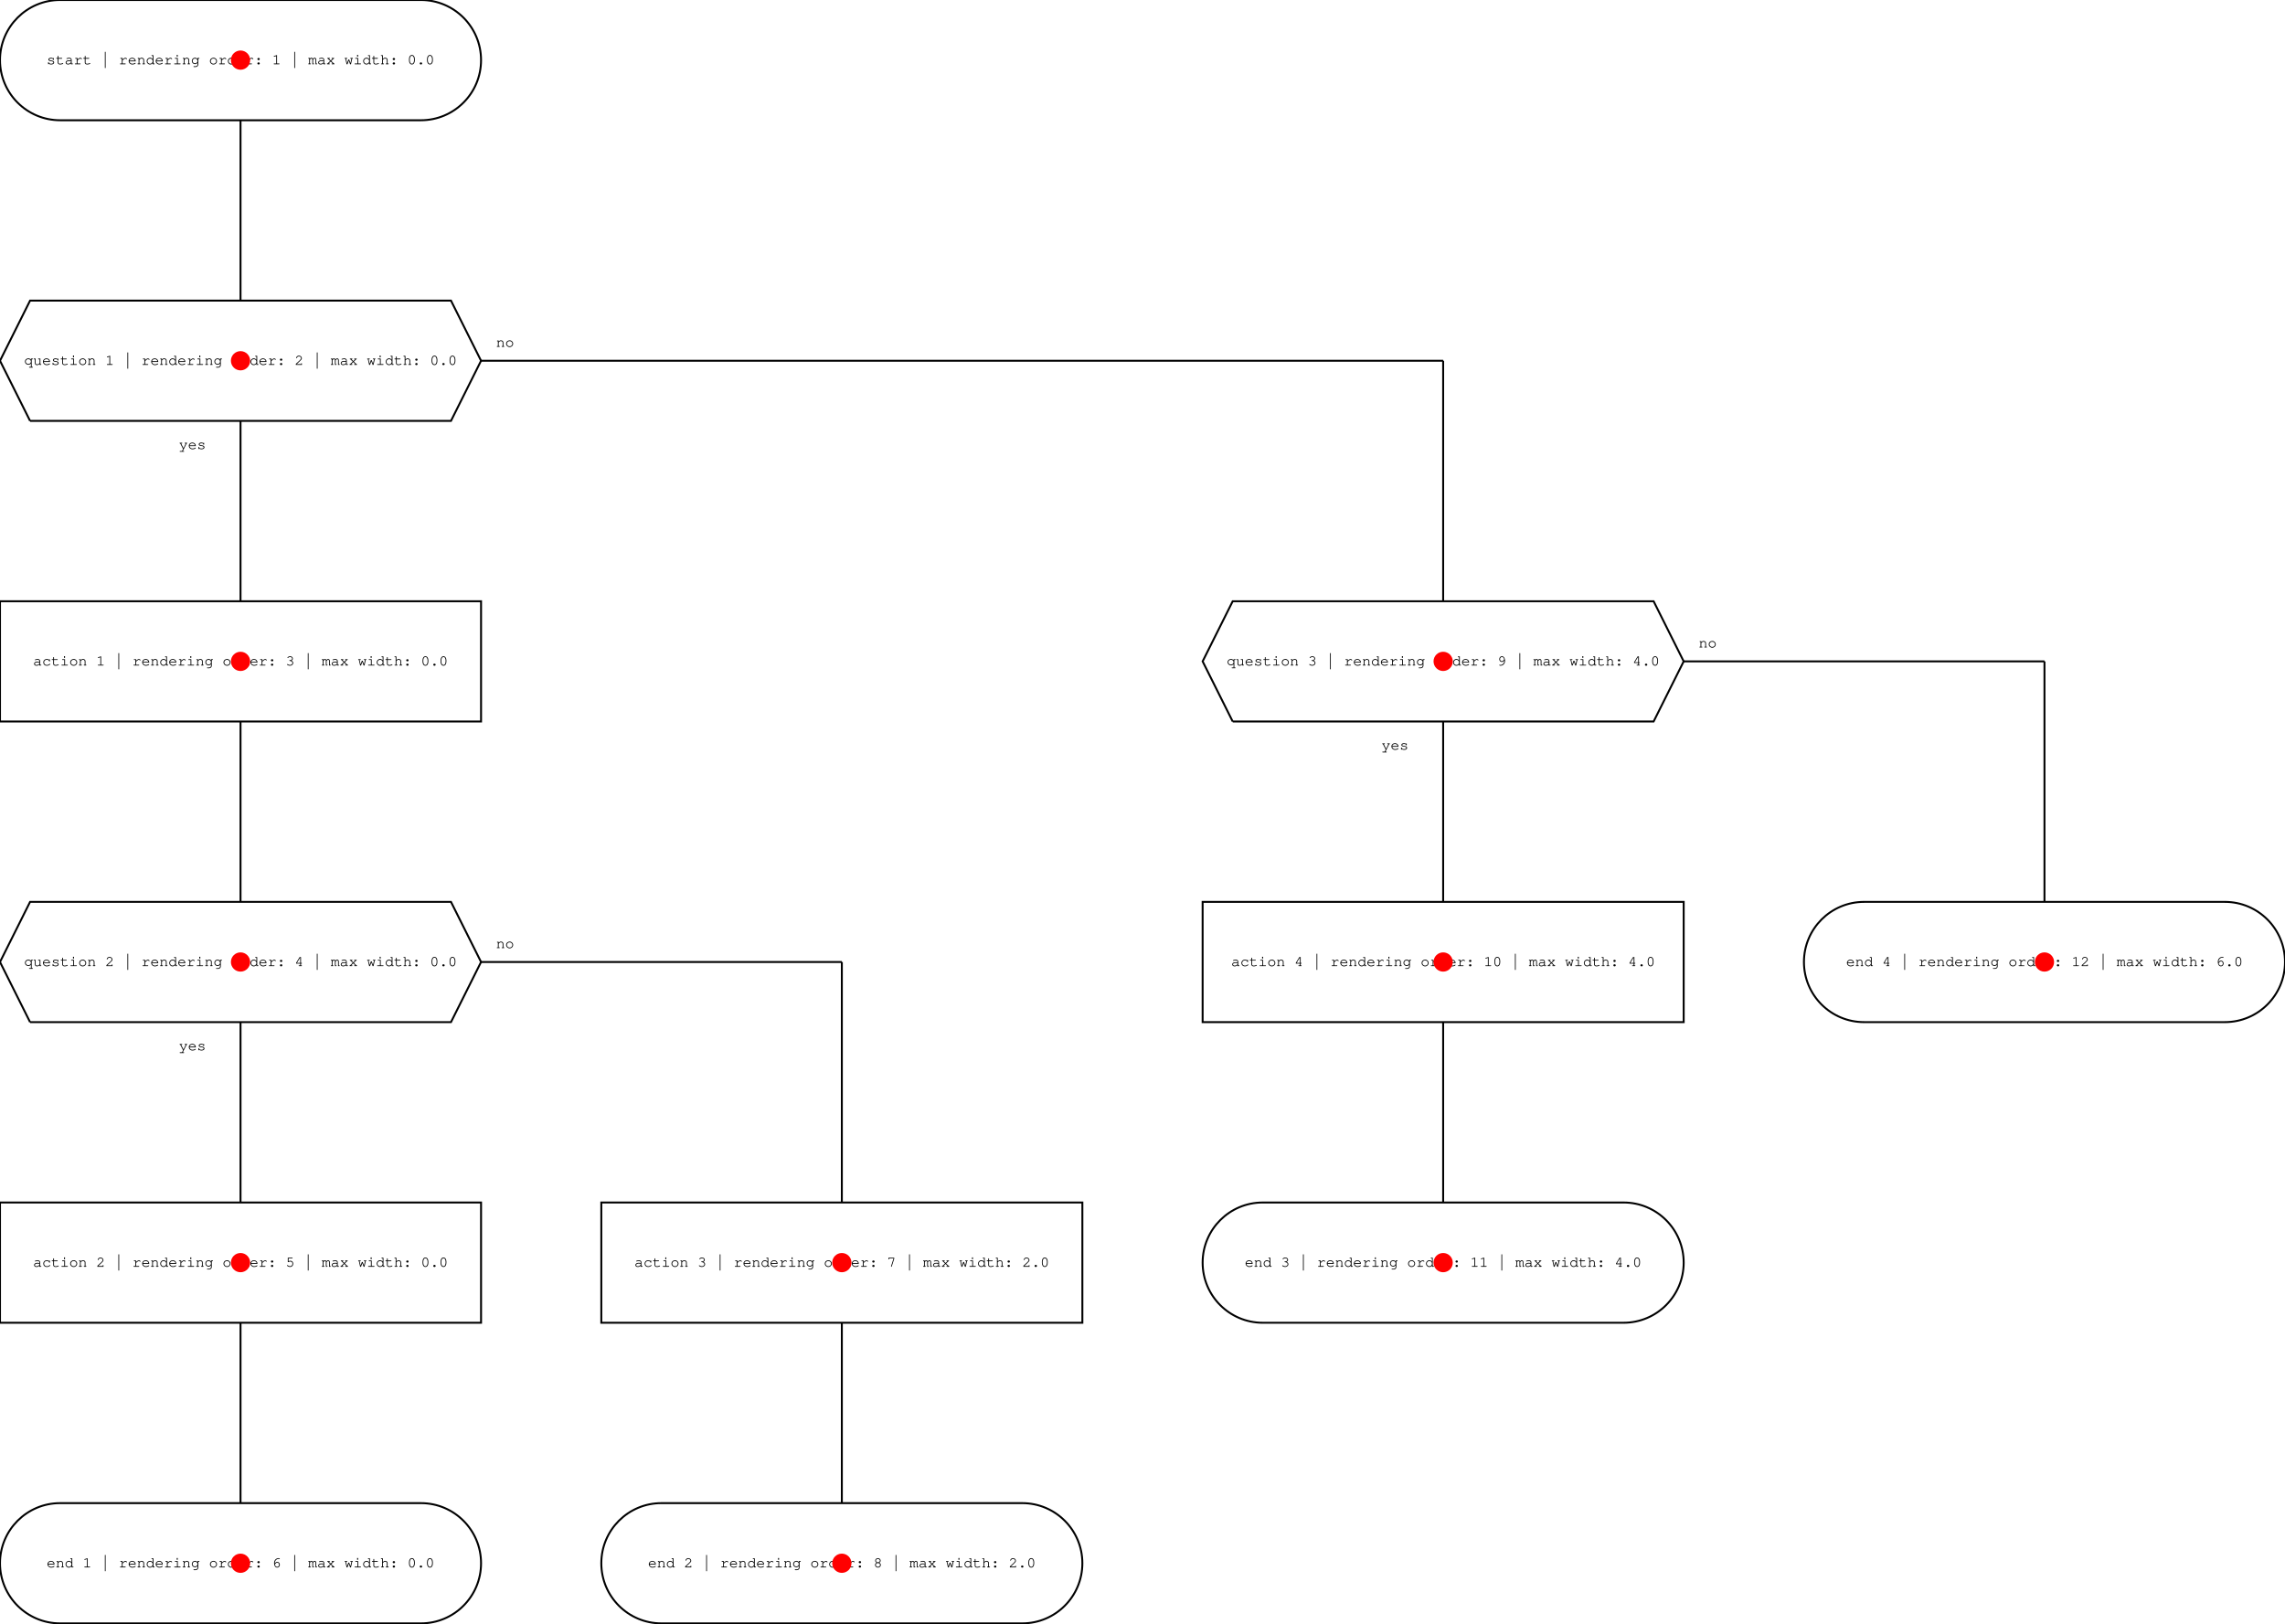
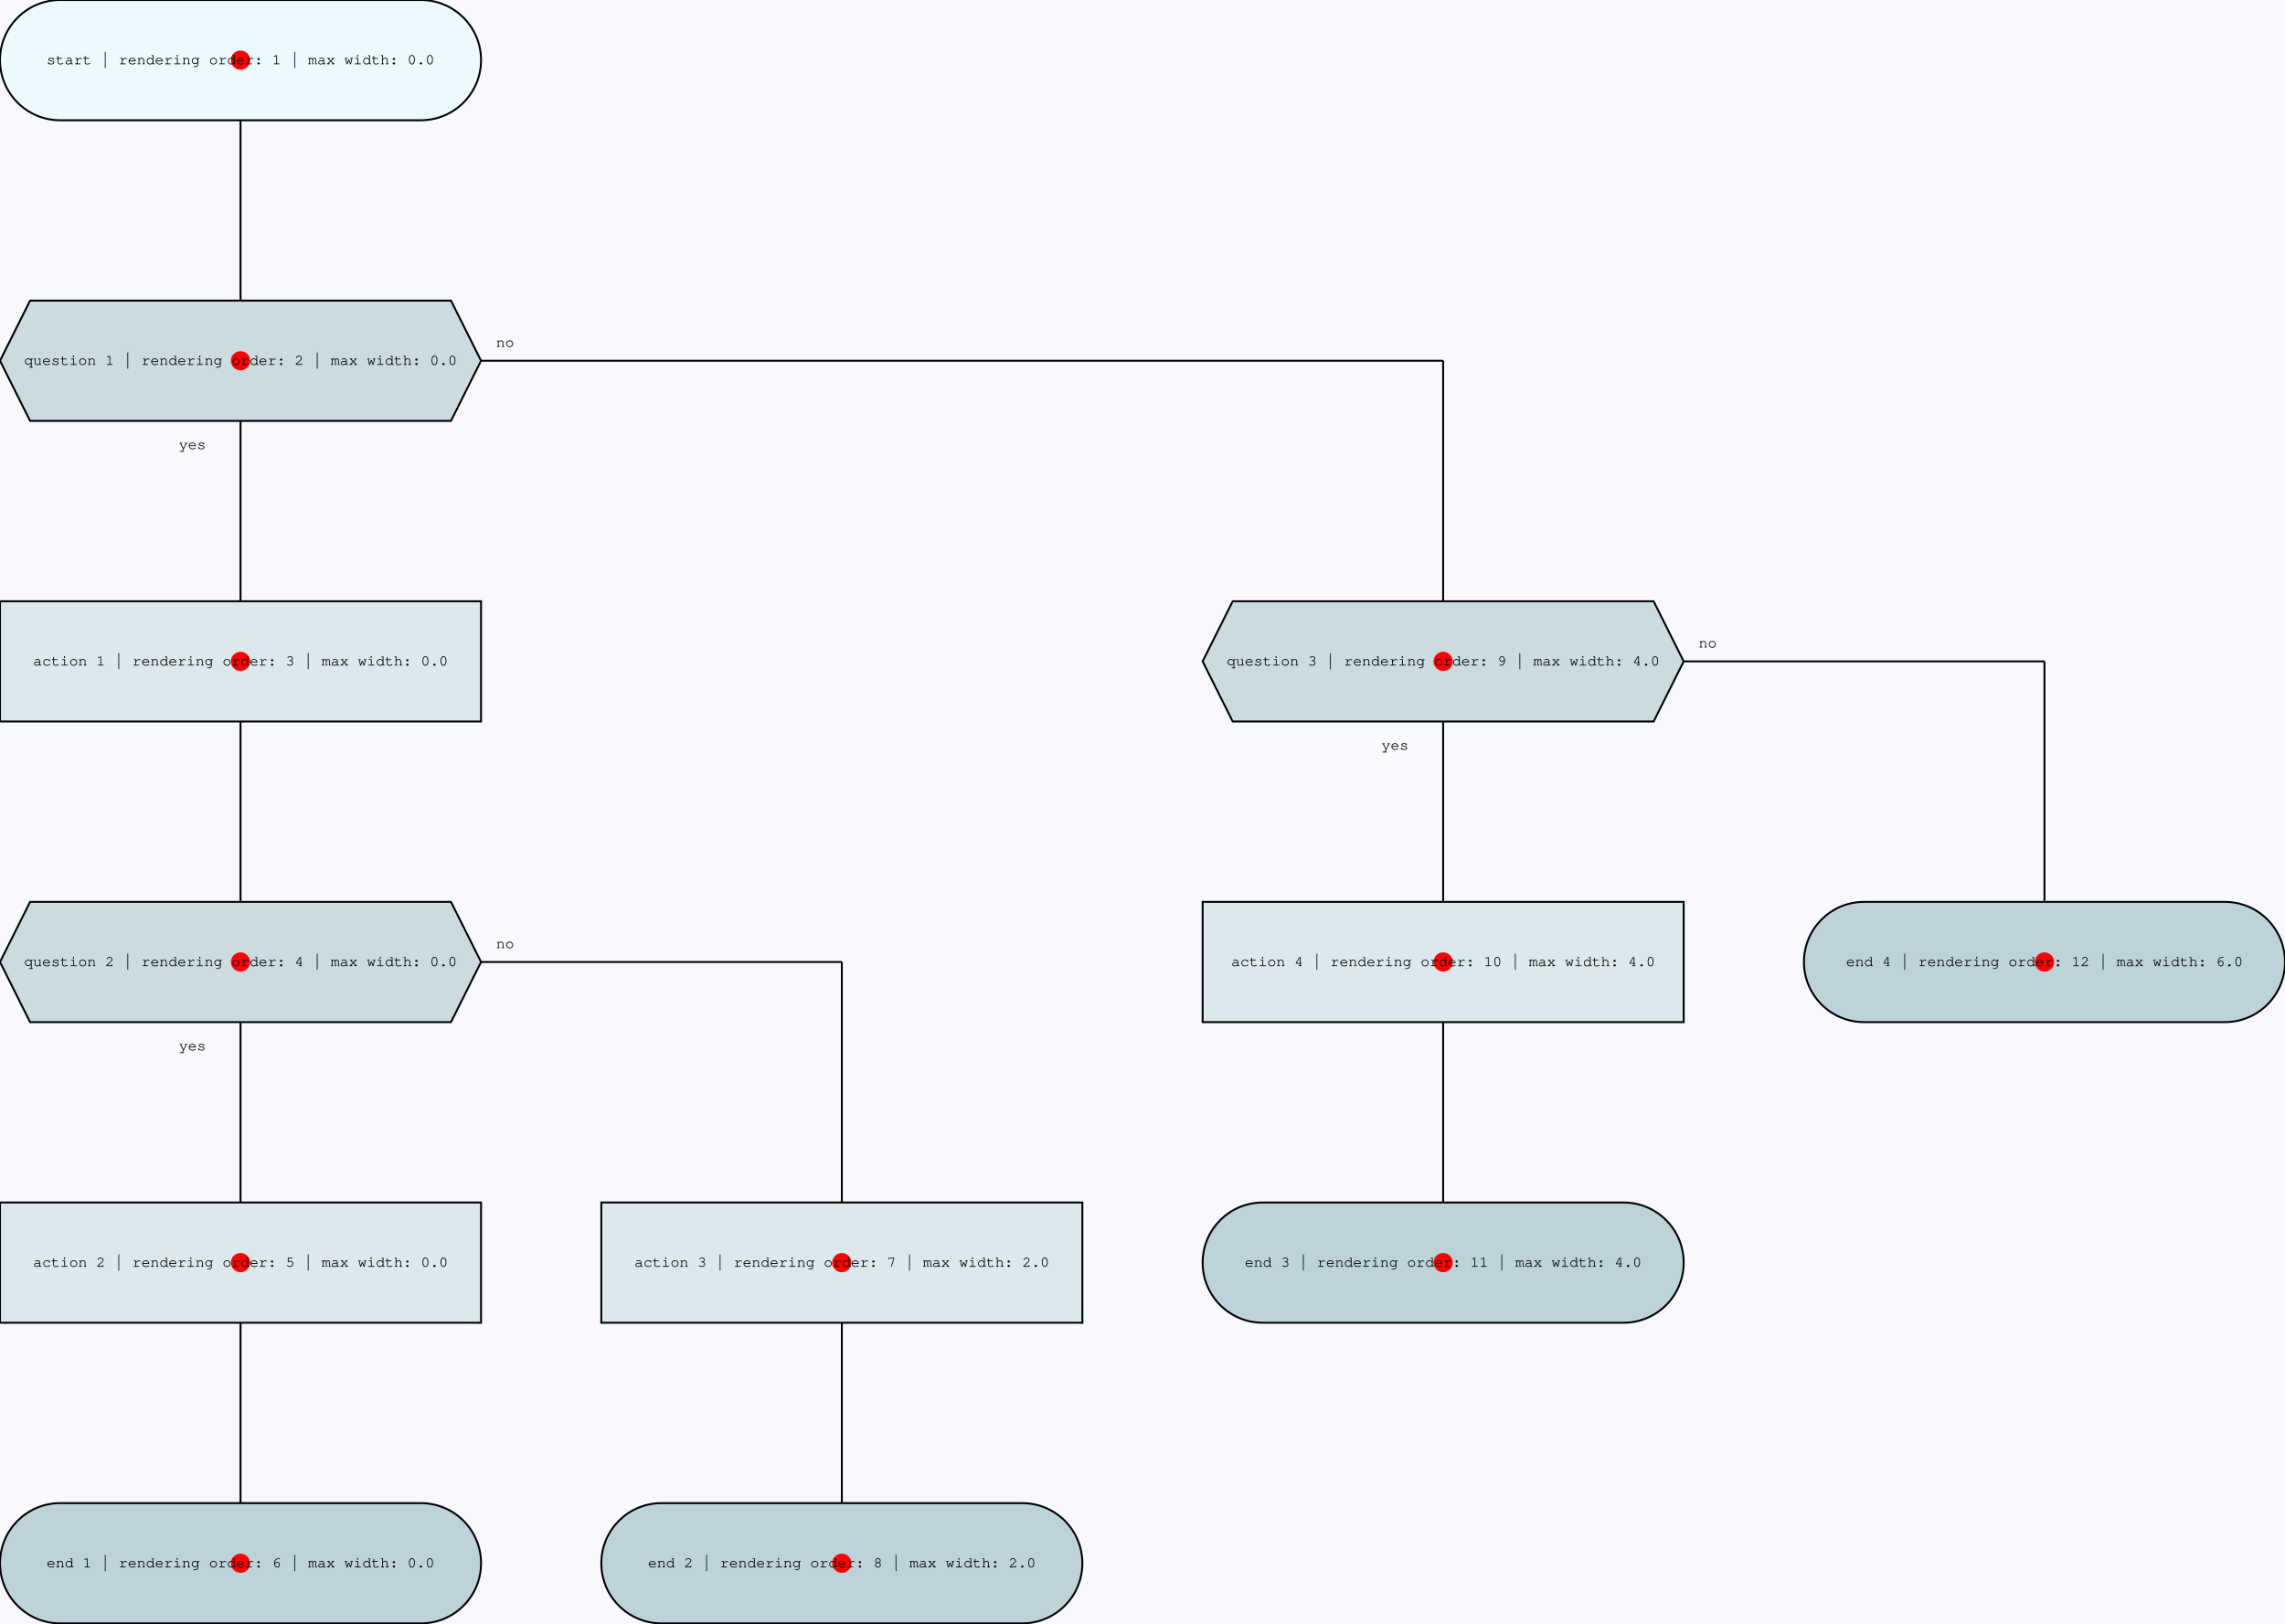
<svg xmlns="http://www.w3.org/2000/svg" viewBox="0.0 0.0 1500.0 1065.789" height="1065.79" font-size="1" stroke-opacity="1" width="1500" stroke="rgb(0,0,0)" version="1.1">
  <defs />
-   <g stroke-linecap="butt" font-family="courier" fill="rgb(0,0,0)" font-size="9.868px" stroke-miterlimit="10.0" stroke-width="1.264" fill-opacity="1.0" stroke-opacity="1.0" stroke-linejoin="miter" stroke="rgb(0,0,0)" font-weight="300">
-     <text transform="matrix(1,0,0,1,1342.105,631.5789)" dominant-baseline="middle" text-anchor="middle" stroke="none">end 4 | rendering order: 12 | max width: 6.0</text>
+   <g stroke-linecap="butt" fill="rgb(247,249,254)" stroke-miterlimit="10.0" stroke-width="0.0" fill-opacity="1.0" stroke-opacity="1.0" stroke-linejoin="miter" stroke="rgb(0,0,0)">
+     <path d="M 1500,1065.79 l -0,-1065.79 h -1500 l -0,1065.79 Z" />
  </g>
  <g stroke-linecap="butt" fill="rgb(0,0,0)" stroke-miterlimit="10.0" stroke-width="1.264" fill-opacity="0.0" stroke-opacity="1.0" stroke-linejoin="miter" stroke="rgb(0,0,0)">
    <path d="M 1342.105,434.211 h -236.842 " />
  </g>
  <g stroke-linecap="butt" fill="rgb(0,0,0)" stroke-miterlimit="10.0" stroke-width="1.264" fill-opacity="0.0" stroke-opacity="1.0" stroke-linejoin="miter" stroke="rgb(0,0,0)">
    <path d="M 1342.105,592.105 v -157.895 " />
  </g>
-   <g stroke-linecap="butt" fill="rgb(0,0,0)" stroke-miterlimit="10.0" stroke-width="1.264" fill-opacity="0.0" stroke-opacity="1.0" stroke-linejoin="miter" stroke="rgb(0,0,0)">
+   <g stroke-linecap="butt" fill="rgb(190,210,217)" stroke-miterlimit="10.0" stroke-width="1.264" fill-opacity="1.0" stroke-opacity="1.0" stroke-linejoin="miter" stroke="rgb(0,0,0)">
    <path d="M 1500,631.579 h 0 c 0,-21.801 -17.673,-39.474 -39.474 -39.474h -236.842 c -21.801,-0 -39.474,17.673 -39.474 39.474h 0 c -0,21.801 17.673,39.474 39.474 39.474h 236.842 c 21.801,0 39.474,-17.673 39.474 -39.474Z" />
  </g>
  <g stroke-linecap="butt" fill="rgb(255,0,0)" stroke-miterlimit="10.0" stroke-width="0.0" fill-opacity="1.0" stroke-opacity="1.0" stroke-linejoin="miter" stroke="rgb(0,0,0)">
    <path d="M 1348.421,631.579 c 0,-3.488 -2.828,-6.316 -6.316 -6.316c -3.488,-0 -6.316,2.828 -6.316 6.316c -0,3.488 2.828,6.316 6.316 6.316c 3.488,0 6.316,-2.828 6.316 -6.316Z" />
  </g>
  <g stroke-linecap="butt" font-family="courier" fill="rgb(0,0,0)" font-size="9.868px" stroke-miterlimit="10.0" stroke-width="1.264" fill-opacity="1.0" stroke-opacity="1.0" stroke-linejoin="miter" stroke="rgb(0,0,0)" font-weight="300">
-     <text transform="matrix(1,0,0,1,947.3684,828.9474)" dominant-baseline="middle" text-anchor="middle" stroke="none">end 3 | rendering order: 11 | max width: 4.0</text>
+     <text transform="matrix(1,0,0,1,1342.105,631.5789)" dominant-baseline="middle" text-anchor="middle" stroke="none">end 4 | rendering order: 12 | max width: 6.0</text>
  </g>
  <g stroke-linecap="butt" fill="rgb(0,0,0)" stroke-miterlimit="10.0" stroke-width="1.264" fill-opacity="0.0" stroke-opacity="1.0" stroke-linejoin="miter" stroke="rgb(0,0,0)">
    <path d="M 947.368,631.579 h 0 " />
  </g>
  <g stroke-linecap="butt" fill="rgb(0,0,0)" stroke-miterlimit="10.0" stroke-width="1.264" fill-opacity="0.0" stroke-opacity="1.0" stroke-linejoin="miter" stroke="rgb(0,0,0)">
    <path d="M 947.368,789.474 v -118.421 " />
  </g>
-   <g stroke-linecap="butt" fill="rgb(0,0,0)" stroke-miterlimit="10.0" stroke-width="1.264" fill-opacity="0.0" stroke-opacity="1.0" stroke-linejoin="miter" stroke="rgb(0,0,0)">
+   <g stroke-linecap="butt" fill="rgb(190,210,217)" stroke-miterlimit="10.0" stroke-width="1.264" fill-opacity="1.0" stroke-opacity="1.0" stroke-linejoin="miter" stroke="rgb(0,0,0)">
    <path d="M 1105.263,828.947 h 0 c 0,-21.801 -17.673,-39.474 -39.474 -39.474h -236.842 c -21.801,-0 -39.474,17.673 -39.474 39.474h 0 c -0,21.801 17.673,39.474 39.474 39.474h 236.842 c 21.801,0 39.474,-17.673 39.474 -39.474Z" />
  </g>
  <g stroke-linecap="butt" fill="rgb(255,0,0)" stroke-miterlimit="10.0" stroke-width="0.0" fill-opacity="1.0" stroke-opacity="1.0" stroke-linejoin="miter" stroke="rgb(0,0,0)">
    <path d="M 953.684,828.947 c 0,-3.488 -2.828,-6.316 -6.316 -6.316c -3.488,-0 -6.316,2.828 -6.316 6.316c -0,3.488 2.828,6.316 6.316 6.316c 3.488,0 6.316,-2.828 6.316 -6.316Z" />
  </g>
  <g stroke-linecap="butt" font-family="courier" fill="rgb(0,0,0)" font-size="9.868px" stroke-miterlimit="10.0" stroke-width="1.264" fill-opacity="1.0" stroke-opacity="1.0" stroke-linejoin="miter" stroke="rgb(0,0,0)" font-weight="300">
-     <text transform="matrix(1,0,0,1,947.3684,631.5789)" dominant-baseline="middle" text-anchor="middle" stroke="none">action 4 | rendering order: 10 | max width: 4.0</text>
+     <text transform="matrix(1,0,0,1,947.3684,828.9474)" dominant-baseline="middle" text-anchor="middle" stroke="none">end 3 | rendering order: 11 | max width: 4.0</text>
  </g>
  <g stroke-linecap="butt" fill="rgb(0,0,0)" stroke-miterlimit="10.0" stroke-width="1.264" fill-opacity="0.0" stroke-opacity="1.0" stroke-linejoin="miter" stroke="rgb(0,0,0)">
    <path d="M 947.368,434.211 h 0 " />
  </g>
  <g stroke-linecap="butt" fill="rgb(0,0,0)" stroke-miterlimit="10.0" stroke-width="1.264" fill-opacity="0.0" stroke-opacity="1.0" stroke-linejoin="miter" stroke="rgb(0,0,0)">
    <path d="M 947.368,592.105 v -118.421 " />
  </g>
-   <g stroke-linecap="butt" fill="rgb(0,0,0)" stroke-miterlimit="10.0" stroke-width="1.264" fill-opacity="0.0" stroke-opacity="1.0" stroke-linejoin="miter" stroke="rgb(0,0,0)">
+   <g stroke-linecap="butt" fill="rgb(220,232,235)" stroke-miterlimit="10.0" stroke-width="1.264" fill-opacity="1.0" stroke-opacity="1.0" stroke-linejoin="miter" stroke="rgb(0,0,0)">
    <path d="M 1105.263,671.053 l -0,-78.947 h -315.789 l -0,78.947 Z" />
  </g>
  <g stroke-linecap="butt" fill="rgb(255,0,0)" stroke-miterlimit="10.0" stroke-width="0.0" fill-opacity="1.0" stroke-opacity="1.0" stroke-linejoin="miter" stroke="rgb(0,0,0)">
    <path d="M 953.684,631.579 c 0,-3.488 -2.828,-6.316 -6.316 -6.316c -3.488,-0 -6.316,2.828 -6.316 6.316c -0,3.488 2.828,6.316 6.316 6.316c 3.488,0 6.316,-2.828 6.316 -6.316Z" />
+   </g>
+   <g stroke-linecap="butt" font-family="courier" fill="rgb(0,0,0)" font-size="9.868px" stroke-miterlimit="10.0" stroke-width="1.264" fill-opacity="1.0" stroke-opacity="1.0" stroke-linejoin="miter" stroke="rgb(0,0,0)" font-weight="300">
+     <text transform="matrix(1,0,0,1,947.3684,631.5789)" dominant-baseline="middle" text-anchor="middle" stroke="none">action 4 | rendering order: 10 | max width: 4.0</text>
+   </g>
+   <g stroke-linecap="butt" fill="rgb(0,0,0)" stroke-miterlimit="10.0" stroke-width="1.264" fill-opacity="0.0" stroke-opacity="1.0" stroke-linejoin="miter" stroke="rgb(0,0,0)">
+     <path d="M 947.368,236.842 h -631.579 " />
+   </g>
+   <g stroke-linecap="butt" fill="rgb(0,0,0)" stroke-miterlimit="10.0" stroke-width="1.264" fill-opacity="0.0" stroke-opacity="1.0" stroke-linejoin="miter" stroke="rgb(0,0,0)">
+     <path d="M 947.368,394.737 v -157.895 " />
+   </g>
+   <g stroke-linecap="butt" fill="rgb(203,219,224)" stroke-miterlimit="10.0" stroke-width="1.264" fill-opacity="1.0" stroke-opacity="1.0" stroke-linejoin="miter" stroke="rgb(0,0,0)">
+     <path d="M 809.211,473.684 l -19.737,-39.474 l 19.737,-39.474 h 276.316 l 19.737,39.474 l -19.737,39.474 h -276.316 Z" />
+   </g>
+   <g stroke-linecap="butt" fill="rgb(255,0,0)" stroke-miterlimit="10.0" stroke-width="0.0" fill-opacity="1.0" stroke-opacity="1.0" stroke-linejoin="miter" stroke="rgb(0,0,0)">
+     <path d="M 953.684,434.211 c 0,-3.488 -2.828,-6.316 -6.316 -6.316c -3.488,-0 -6.316,2.828 -6.316 6.316c -0,3.488 2.828,6.316 6.316 6.316c 3.488,0 6.316,-2.828 6.316 -6.316Z" />
  </g>
  <g stroke-linecap="butt" font-family="courier" fill="rgb(0,0,0)" font-size="9.868px" stroke-miterlimit="10.0" stroke-width="1.264" fill-opacity="1.0" stroke-opacity="1.0" stroke-linejoin="miter" stroke="rgb(0,0,0)" font-weight="300">
    <text transform="matrix(1,0,0,1,1121.053,422.3684)" dominant-baseline="middle" text-anchor="middle" stroke="none">no</text>
  </g>
  <g stroke-linecap="butt" font-family="courier" fill="rgb(0,0,0)" font-size="9.868px" stroke-miterlimit="10.0" stroke-width="1.264" fill-opacity="1.0" stroke-opacity="1.0" stroke-linejoin="miter" stroke="rgb(0,0,0)" font-weight="300">
    <text transform="matrix(1,0,0,1,915.7895,489.4737)" dominant-baseline="middle" text-anchor="middle" stroke="none">yes</text>
  </g>
  <g stroke-linecap="butt" font-family="courier" fill="rgb(0,0,0)" font-size="9.868px" stroke-miterlimit="10.0" stroke-width="1.264" fill-opacity="1.0" stroke-opacity="1.0" stroke-linejoin="miter" stroke="rgb(0,0,0)" font-weight="300">
    <text transform="matrix(1,0,0,1,947.3684,434.2105)" dominant-baseline="middle" text-anchor="middle" stroke="none">question 3 | rendering order: 9 | max width: 4.0</text>
  </g>
  <g stroke-linecap="butt" fill="rgb(0,0,0)" stroke-miterlimit="10.0" stroke-width="1.264" fill-opacity="0.0" stroke-opacity="1.0" stroke-linejoin="miter" stroke="rgb(0,0,0)">
-     <path d="M 947.368,236.842 h -631.579 " />
-   </g>
-   <g stroke-linecap="butt" fill="rgb(0,0,0)" stroke-miterlimit="10.0" stroke-width="1.264" fill-opacity="0.0" stroke-opacity="1.0" stroke-linejoin="miter" stroke="rgb(0,0,0)">
-     <path d="M 947.368,394.737 v -157.895 " />
-   </g>
-   <g stroke-linecap="butt" fill="rgb(0,0,0)" stroke-miterlimit="10.0" stroke-width="1.264" fill-opacity="0.0" stroke-opacity="1.0" stroke-linejoin="miter" stroke="rgb(0,0,0)">
-     <path d="M 809.211,473.684 l -19.737,-39.474 l 19.737,-39.474 h 276.316 l 19.737,39.474 l -19.737,39.474 h -276.316 " />
-   </g>
-   <g stroke-linecap="butt" fill="rgb(255,0,0)" stroke-miterlimit="10.0" stroke-width="0.0" fill-opacity="1.0" stroke-opacity="1.0" stroke-linejoin="miter" stroke="rgb(0,0,0)">
-     <path d="M 953.684,434.211 c 0,-3.488 -2.828,-6.316 -6.316 -6.316c -3.488,-0 -6.316,2.828 -6.316 6.316c -0,3.488 2.828,6.316 6.316 6.316c 3.488,0 6.316,-2.828 6.316 -6.316Z" />
-   </g>
-   <g stroke-linecap="butt" font-family="courier" fill="rgb(0,0,0)" font-size="9.868px" stroke-miterlimit="10.0" stroke-width="1.264" fill-opacity="1.0" stroke-opacity="1.0" stroke-linejoin="miter" stroke="rgb(0,0,0)" font-weight="300">
-     <text transform="matrix(1,0,0,1,552.6316,1026.316)" dominant-baseline="middle" text-anchor="middle" stroke="none">end 2 | rendering order: 8 | max width: 2.0</text>
-   </g>
-   <g stroke-linecap="butt" fill="rgb(0,0,0)" stroke-miterlimit="10.0" stroke-width="1.264" fill-opacity="0.0" stroke-opacity="1.0" stroke-linejoin="miter" stroke="rgb(0,0,0)">
    <path d="M 552.632,828.947 h 0 " />
  </g>
  <g stroke-linecap="butt" fill="rgb(0,0,0)" stroke-miterlimit="10.0" stroke-width="1.264" fill-opacity="0.0" stroke-opacity="1.0" stroke-linejoin="miter" stroke="rgb(0,0,0)">
    <path d="M 552.632,986.842 v -118.421 " />
  </g>
-   <g stroke-linecap="butt" fill="rgb(0,0,0)" stroke-miterlimit="10.0" stroke-width="1.264" fill-opacity="0.0" stroke-opacity="1.0" stroke-linejoin="miter" stroke="rgb(0,0,0)">
+   <g stroke-linecap="butt" fill="rgb(190,210,217)" stroke-miterlimit="10.0" stroke-width="1.264" fill-opacity="1.0" stroke-opacity="1.0" stroke-linejoin="miter" stroke="rgb(0,0,0)">
    <path d="M 710.526,1026.316 h 0 c 0,-21.801 -17.673,-39.474 -39.474 -39.474h -236.842 c -21.801,-0 -39.474,17.673 -39.474 39.474h 0 c -0,21.801 17.673,39.474 39.474 39.474h 236.842 c 21.801,0 39.474,-17.673 39.474 -39.474Z" />
  </g>
  <g stroke-linecap="butt" fill="rgb(255,0,0)" stroke-miterlimit="10.0" stroke-width="0.0" fill-opacity="1.0" stroke-opacity="1.0" stroke-linejoin="miter" stroke="rgb(0,0,0)">
    <path d="M 558.947,1026.316 c 0,-3.488 -2.828,-6.316 -6.316 -6.316c -3.488,-0 -6.316,2.828 -6.316 6.316c -0,3.488 2.828,6.316 6.316 6.316c 3.488,0 6.316,-2.828 6.316 -6.316Z" />
  </g>
  <g stroke-linecap="butt" font-family="courier" fill="rgb(0,0,0)" font-size="9.868px" stroke-miterlimit="10.0" stroke-width="1.264" fill-opacity="1.0" stroke-opacity="1.0" stroke-linejoin="miter" stroke="rgb(0,0,0)" font-weight="300">
-     <text transform="matrix(1,0,0,1,552.6316,828.9474)" dominant-baseline="middle" text-anchor="middle" stroke="none">action 3 | rendering order: 7 | max width: 2.0</text>
+     <text transform="matrix(1,0,0,1,552.6316,1026.316)" dominant-baseline="middle" text-anchor="middle" stroke="none">end 2 | rendering order: 8 | max width: 2.0</text>
  </g>
  <g stroke-linecap="butt" fill="rgb(0,0,0)" stroke-miterlimit="10.0" stroke-width="1.264" fill-opacity="0.0" stroke-opacity="1.0" stroke-linejoin="miter" stroke="rgb(0,0,0)">
    <path d="M 552.632,631.579 h -236.842 " />
  </g>
  <g stroke-linecap="butt" fill="rgb(0,0,0)" stroke-miterlimit="10.0" stroke-width="1.264" fill-opacity="0.0" stroke-opacity="1.0" stroke-linejoin="miter" stroke="rgb(0,0,0)">
    <path d="M 552.632,789.474 v -157.895 " />
  </g>
-   <g stroke-linecap="butt" fill="rgb(0,0,0)" stroke-miterlimit="10.0" stroke-width="1.264" fill-opacity="0.0" stroke-opacity="1.0" stroke-linejoin="miter" stroke="rgb(0,0,0)">
+   <g stroke-linecap="butt" fill="rgb(220,232,235)" stroke-miterlimit="10.0" stroke-width="1.264" fill-opacity="1.0" stroke-opacity="1.0" stroke-linejoin="miter" stroke="rgb(0,0,0)">
    <path d="M 710.526,868.421 l -0,-78.947 h -315.789 l -0,78.947 Z" />
  </g>
  <g stroke-linecap="butt" fill="rgb(255,0,0)" stroke-miterlimit="10.0" stroke-width="0.0" fill-opacity="1.0" stroke-opacity="1.0" stroke-linejoin="miter" stroke="rgb(0,0,0)">
    <path d="M 558.947,828.947 c 0,-3.488 -2.828,-6.316 -6.316 -6.316c -3.488,-0 -6.316,2.828 -6.316 6.316c -0,3.488 2.828,6.316 6.316 6.316c 3.488,0 6.316,-2.828 6.316 -6.316Z" />
  </g>
  <g stroke-linecap="butt" font-family="courier" fill="rgb(0,0,0)" font-size="9.868px" stroke-miterlimit="10.0" stroke-width="1.264" fill-opacity="1.0" stroke-opacity="1.0" stroke-linejoin="miter" stroke="rgb(0,0,0)" font-weight="300">
-     <text transform="matrix(1,0,0,1,157.8947,1026.316)" dominant-baseline="middle" text-anchor="middle" stroke="none">end 1 | rendering order: 6 | max width: 0.0</text>
+     <text transform="matrix(1,0,0,1,552.6316,828.9474)" dominant-baseline="middle" text-anchor="middle" stroke="none">action 3 | rendering order: 7 | max width: 2.0</text>
  </g>
  <g stroke-linecap="butt" fill="rgb(0,0,0)" stroke-miterlimit="10.0" stroke-width="1.264" fill-opacity="0.0" stroke-opacity="1.0" stroke-linejoin="miter" stroke="rgb(0,0,0)">
    <path d="M 157.895,828.947 h 0 " />
  </g>
  <g stroke-linecap="butt" fill="rgb(0,0,0)" stroke-miterlimit="10.0" stroke-width="1.264" fill-opacity="0.0" stroke-opacity="1.0" stroke-linejoin="miter" stroke="rgb(0,0,0)">
    <path d="M 157.895,986.842 v -118.421 " />
  </g>
-   <g stroke-linecap="butt" fill="rgb(0,0,0)" stroke-miterlimit="10.0" stroke-width="1.264" fill-opacity="0.0" stroke-opacity="1.0" stroke-linejoin="miter" stroke="rgb(0,0,0)">
+   <g stroke-linecap="butt" fill="rgb(190,210,217)" stroke-miterlimit="10.0" stroke-width="1.264" fill-opacity="1.0" stroke-opacity="1.0" stroke-linejoin="miter" stroke="rgb(0,0,0)">
    <path d="M 315.789,1026.316 h 0 c 0,-21.801 -17.673,-39.474 -39.474 -39.474h -236.842 c -21.801,-0 -39.474,17.673 -39.474 39.474h 0 c -0,21.801 17.673,39.474 39.474 39.474h 236.842 c 21.801,0 39.474,-17.673 39.474 -39.474Z" />
  </g>
  <g stroke-linecap="butt" fill="rgb(255,0,0)" stroke-miterlimit="10.0" stroke-width="0.0" fill-opacity="1.0" stroke-opacity="1.0" stroke-linejoin="miter" stroke="rgb(0,0,0)">
    <path d="M 164.21,1026.316 c 0,-3.488 -2.828,-6.316 -6.316 -6.316c -3.488,-0 -6.316,2.828 -6.316 6.316c -0,3.488 2.828,6.316 6.316 6.316c 3.488,0 6.316,-2.828 6.316 -6.316Z" />
  </g>
  <g stroke-linecap="butt" font-family="courier" fill="rgb(0,0,0)" font-size="9.868px" stroke-miterlimit="10.0" stroke-width="1.264" fill-opacity="1.0" stroke-opacity="1.0" stroke-linejoin="miter" stroke="rgb(0,0,0)" font-weight="300">
-     <text transform="matrix(1,0,0,1,157.8947,828.9474)" dominant-baseline="middle" text-anchor="middle" stroke="none">action 2 | rendering order: 5 | max width: 0.0</text>
+     <text transform="matrix(1,0,0,1,157.8947,1026.316)" dominant-baseline="middle" text-anchor="middle" stroke="none">end 1 | rendering order: 6 | max width: 0.0</text>
  </g>
  <g stroke-linecap="butt" fill="rgb(0,0,0)" stroke-miterlimit="10.0" stroke-width="1.264" fill-opacity="0.0" stroke-opacity="1.0" stroke-linejoin="miter" stroke="rgb(0,0,0)">
    <path d="M 157.895,631.579 h 0 " />
  </g>
  <g stroke-linecap="butt" fill="rgb(0,0,0)" stroke-miterlimit="10.0" stroke-width="1.264" fill-opacity="0.0" stroke-opacity="1.0" stroke-linejoin="miter" stroke="rgb(0,0,0)">
    <path d="M 157.895,789.474 v -118.421 " />
  </g>
-   <g stroke-linecap="butt" fill="rgb(0,0,0)" stroke-miterlimit="10.0" stroke-width="1.264" fill-opacity="0.0" stroke-opacity="1.0" stroke-linejoin="miter" stroke="rgb(0,0,0)">
+   <g stroke-linecap="butt" fill="rgb(220,232,235)" stroke-miterlimit="10.0" stroke-width="1.264" fill-opacity="1.0" stroke-opacity="1.0" stroke-linejoin="miter" stroke="rgb(0,0,0)">
    <path d="M 315.789,868.421 l -0,-78.947 h -315.789 l -0,78.947 Z" />
  </g>
  <g stroke-linecap="butt" fill="rgb(255,0,0)" stroke-miterlimit="10.0" stroke-width="0.0" fill-opacity="1.0" stroke-opacity="1.0" stroke-linejoin="miter" stroke="rgb(0,0,0)">
    <path d="M 164.21,828.947 c 0,-3.488 -2.828,-6.316 -6.316 -6.316c -3.488,-0 -6.316,2.828 -6.316 6.316c -0,3.488 2.828,6.316 6.316 6.316c 3.488,0 6.316,-2.828 6.316 -6.316Z" />
+   </g>
+   <g stroke-linecap="butt" font-family="courier" fill="rgb(0,0,0)" font-size="9.868px" stroke-miterlimit="10.0" stroke-width="1.264" fill-opacity="1.0" stroke-opacity="1.0" stroke-linejoin="miter" stroke="rgb(0,0,0)" font-weight="300">
+     <text transform="matrix(1,0,0,1,157.8947,828.9474)" dominant-baseline="middle" text-anchor="middle" stroke="none">action 2 | rendering order: 5 | max width: 0.0</text>
+   </g>
+   <g stroke-linecap="butt" fill="rgb(0,0,0)" stroke-miterlimit="10.0" stroke-width="1.264" fill-opacity="0.0" stroke-opacity="1.0" stroke-linejoin="miter" stroke="rgb(0,0,0)">
+     <path d="M 157.895,434.211 h 0 " />
+   </g>
+   <g stroke-linecap="butt" fill="rgb(0,0,0)" stroke-miterlimit="10.0" stroke-width="1.264" fill-opacity="0.0" stroke-opacity="1.0" stroke-linejoin="miter" stroke="rgb(0,0,0)">
+     <path d="M 157.895,592.105 v -118.421 " />
+   </g>
+   <g stroke-linecap="butt" fill="rgb(203,219,224)" stroke-miterlimit="10.0" stroke-width="1.264" fill-opacity="1.0" stroke-opacity="1.0" stroke-linejoin="miter" stroke="rgb(0,0,0)">
+     <path d="M 19.737,671.053 l -19.737,-39.474 l 19.737,-39.474 h 276.316 l 19.737,39.474 l -19.737,39.474 h -276.316 Z" />
+   </g>
+   <g stroke-linecap="butt" fill="rgb(255,0,0)" stroke-miterlimit="10.0" stroke-width="0.0" fill-opacity="1.0" stroke-opacity="1.0" stroke-linejoin="miter" stroke="rgb(0,0,0)">
+     <path d="M 164.21,631.579 c 0,-3.488 -2.828,-6.316 -6.316 -6.316c -3.488,-0 -6.316,2.828 -6.316 6.316c -0,3.488 2.828,6.316 6.316 6.316c 3.488,0 6.316,-2.828 6.316 -6.316Z" />
  </g>
  <g stroke-linecap="butt" font-family="courier" fill="rgb(0,0,0)" font-size="9.868px" stroke-miterlimit="10.0" stroke-width="1.264" fill-opacity="1.0" stroke-opacity="1.0" stroke-linejoin="miter" stroke="rgb(0,0,0)" font-weight="300">
    <text transform="matrix(1,0,0,1,331.5789,619.7368)" dominant-baseline="middle" text-anchor="middle" stroke="none">no</text>
  </g>
  <g stroke-linecap="butt" font-family="courier" fill="rgb(0,0,0)" font-size="9.868px" stroke-miterlimit="10.0" stroke-width="1.264" fill-opacity="1.0" stroke-opacity="1.0" stroke-linejoin="miter" stroke="rgb(0,0,0)" font-weight="300">
    <text transform="matrix(1,0,0,1,126.3158,686.8421)" dominant-baseline="middle" text-anchor="middle" stroke="none">yes</text>
  </g>
  <g stroke-linecap="butt" font-family="courier" fill="rgb(0,0,0)" font-size="9.868px" stroke-miterlimit="10.0" stroke-width="1.264" fill-opacity="1.0" stroke-opacity="1.0" stroke-linejoin="miter" stroke="rgb(0,0,0)" font-weight="300">
    <text transform="matrix(1,0,0,1,157.8947,631.5789)" dominant-baseline="middle" text-anchor="middle" stroke="none">question 2 | rendering order: 4 | max width: 0.0</text>
  </g>
  <g stroke-linecap="butt" fill="rgb(0,0,0)" stroke-miterlimit="10.0" stroke-width="1.264" fill-opacity="0.0" stroke-opacity="1.0" stroke-linejoin="miter" stroke="rgb(0,0,0)">
-     <path d="M 157.895,434.211 h 0 " />
+     <path d="M 157.895,236.842 h 0 " />
  </g>
  <g stroke-linecap="butt" fill="rgb(0,0,0)" stroke-miterlimit="10.0" stroke-width="1.264" fill-opacity="0.0" stroke-opacity="1.0" stroke-linejoin="miter" stroke="rgb(0,0,0)">
-     <path d="M 157.895,592.105 v -118.421 " />
+     <path d="M 157.895,394.737 v -118.421 " />
  </g>
-   <g stroke-linecap="butt" fill="rgb(0,0,0)" stroke-miterlimit="10.0" stroke-width="1.264" fill-opacity="0.0" stroke-opacity="1.0" stroke-linejoin="miter" stroke="rgb(0,0,0)">
-     <path d="M 19.737,671.053 l -19.737,-39.474 l 19.737,-39.474 h 276.316 l 19.737,39.474 l -19.737,39.474 h -276.316 " />
+   <g stroke-linecap="butt" fill="rgb(220,232,235)" stroke-miterlimit="10.0" stroke-width="1.264" fill-opacity="1.0" stroke-opacity="1.0" stroke-linejoin="miter" stroke="rgb(0,0,0)">
+     <path d="M 315.789,473.684 l -0,-78.947 h -315.789 l -0,78.947 Z" />
  </g>
  <g stroke-linecap="butt" fill="rgb(255,0,0)" stroke-miterlimit="10.0" stroke-width="0.0" fill-opacity="1.0" stroke-opacity="1.0" stroke-linejoin="miter" stroke="rgb(0,0,0)">
-     <path d="M 164.21,631.579 c 0,-3.488 -2.828,-6.316 -6.316 -6.316c -3.488,-0 -6.316,2.828 -6.316 6.316c -0,3.488 2.828,6.316 6.316 6.316c 3.488,0 6.316,-2.828 6.316 -6.316Z" />
+     <path d="M 164.21,434.211 c 0,-3.488 -2.828,-6.316 -6.316 -6.316c -3.488,-0 -6.316,2.828 -6.316 6.316c -0,3.488 2.828,6.316 6.316 6.316c 3.488,0 6.316,-2.828 6.316 -6.316Z" />
  </g>
  <g stroke-linecap="butt" font-family="courier" fill="rgb(0,0,0)" font-size="9.868px" stroke-miterlimit="10.0" stroke-width="1.264" fill-opacity="1.0" stroke-opacity="1.0" stroke-linejoin="miter" stroke="rgb(0,0,0)" font-weight="300">
    <text transform="matrix(1,0,0,1,157.8947,434.2105)" dominant-baseline="middle" text-anchor="middle" stroke="none">action 1 | rendering order: 3 | max width: 0.0</text>
  </g>
  <g stroke-linecap="butt" fill="rgb(0,0,0)" stroke-miterlimit="10.0" stroke-width="1.264" fill-opacity="0.0" stroke-opacity="1.0" stroke-linejoin="miter" stroke="rgb(0,0,0)">
-     <path d="M 157.895,236.842 h 0 " />
+     <path d="M 157.895,39.474 h 0 " />
  </g>
  <g stroke-linecap="butt" fill="rgb(0,0,0)" stroke-miterlimit="10.0" stroke-width="1.264" fill-opacity="0.0" stroke-opacity="1.0" stroke-linejoin="miter" stroke="rgb(0,0,0)">
-     <path d="M 157.895,394.737 v -118.421 " />
+     <path d="M 157.895,197.368 v -118.421 " />
  </g>
-   <g stroke-linecap="butt" fill="rgb(0,0,0)" stroke-miterlimit="10.0" stroke-width="1.264" fill-opacity="0.0" stroke-opacity="1.0" stroke-linejoin="miter" stroke="rgb(0,0,0)">
-     <path d="M 315.789,473.684 l -0,-78.947 h -315.789 l -0,78.947 Z" />
+   <g stroke-linecap="butt" fill="rgb(203,219,224)" stroke-miterlimit="10.0" stroke-width="1.264" fill-opacity="1.0" stroke-opacity="1.0" stroke-linejoin="miter" stroke="rgb(0,0,0)">
+     <path d="M 19.737,276.316 l -19.737,-39.474 l 19.737,-39.474 h 276.316 l 19.737,39.474 l -19.737,39.474 h -276.316 Z" />
  </g>
  <g stroke-linecap="butt" fill="rgb(255,0,0)" stroke-miterlimit="10.0" stroke-width="0.0" fill-opacity="1.0" stroke-opacity="1.0" stroke-linejoin="miter" stroke="rgb(0,0,0)">
-     <path d="M 164.21,434.211 c 0,-3.488 -2.828,-6.316 -6.316 -6.316c -3.488,-0 -6.316,2.828 -6.316 6.316c -0,3.488 2.828,6.316 6.316 6.316c 3.488,0 6.316,-2.828 6.316 -6.316Z" />
+     <path d="M 164.21,236.842 c 0,-3.488 -2.828,-6.316 -6.316 -6.316c -3.488,-0 -6.316,2.828 -6.316 6.316c -0,3.488 2.828,6.316 6.316 6.316c 3.488,0 6.316,-2.828 6.316 -6.316Z" />
  </g>
  <g stroke-linecap="butt" font-family="courier" fill="rgb(0,0,0)" font-size="9.868px" stroke-miterlimit="10.0" stroke-width="1.264" fill-opacity="1.0" stroke-opacity="1.0" stroke-linejoin="miter" stroke="rgb(0,0,0)" font-weight="300">
    <text transform="matrix(1,0,0,1,331.5789,225)" dominant-baseline="middle" text-anchor="middle" stroke="none">no</text>
  </g>
  <g stroke-linecap="butt" font-family="courier" fill="rgb(0,0,0)" font-size="9.868px" stroke-miterlimit="10.0" stroke-width="1.264" fill-opacity="1.0" stroke-opacity="1.0" stroke-linejoin="miter" stroke="rgb(0,0,0)" font-weight="300">
    <text transform="matrix(1,0,0,1,126.3158,292.1053)" dominant-baseline="middle" text-anchor="middle" stroke="none">yes</text>
  </g>
  <g stroke-linecap="butt" font-family="courier" fill="rgb(0,0,0)" font-size="9.868px" stroke-miterlimit="10.0" stroke-width="1.264" fill-opacity="1.0" stroke-opacity="1.0" stroke-linejoin="miter" stroke="rgb(0,0,0)" font-weight="300">
    <text transform="matrix(1,0,0,1,157.8947,236.8421)" dominant-baseline="middle" text-anchor="middle" stroke="none">question 1 | rendering order: 2 | max width: 0.0</text>
  </g>
-   <g stroke-linecap="butt" fill="rgb(0,0,0)" stroke-miterlimit="10.0" stroke-width="1.264" fill-opacity="0.0" stroke-opacity="1.0" stroke-linejoin="miter" stroke="rgb(0,0,0)">
-     <path d="M 157.895,39.474 h 0 " />
-   </g>
-   <g stroke-linecap="butt" fill="rgb(0,0,0)" stroke-miterlimit="10.0" stroke-width="1.264" fill-opacity="0.0" stroke-opacity="1.0" stroke-linejoin="miter" stroke="rgb(0,0,0)">
-     <path d="M 157.895,197.368 v -118.421 " />
-   </g>
-   <g stroke-linecap="butt" fill="rgb(0,0,0)" stroke-miterlimit="10.0" stroke-width="1.264" fill-opacity="0.0" stroke-opacity="1.0" stroke-linejoin="miter" stroke="rgb(0,0,0)">
-     <path d="M 19.737,276.316 l -19.737,-39.474 l 19.737,-39.474 h 276.316 l 19.737,39.474 l -19.737,39.474 h -276.316 " />
-   </g>
-   <g stroke-linecap="butt" fill="rgb(255,0,0)" stroke-miterlimit="10.0" stroke-width="0.0" fill-opacity="1.0" stroke-opacity="1.0" stroke-linejoin="miter" stroke="rgb(0,0,0)">
-     <path d="M 164.21,236.842 c 0,-3.488 -2.828,-6.316 -6.316 -6.316c -3.488,-0 -6.316,2.828 -6.316 6.316c -0,3.488 2.828,6.316 6.316 6.316c 3.488,0 6.316,-2.828 6.316 -6.316Z" />
-   </g>
-   <g stroke-linecap="butt" font-family="courier" fill="rgb(0,0,0)" font-size="9.868px" stroke-miterlimit="10.0" stroke-width="1.264" fill-opacity="1.0" stroke-opacity="1.0" stroke-linejoin="miter" stroke="rgb(0,0,0)" font-weight="300">
-     <text transform="matrix(1,0,0,1,157.8947,39.4737)" dominant-baseline="middle" text-anchor="middle" stroke="none">start | rendering order: 1 | max width: 0.0</text>
-   </g>
-   <g stroke-linecap="butt" fill="rgb(0,0,0)" stroke-miterlimit="10.0" stroke-width="1.264" fill-opacity="0.0" stroke-opacity="1.0" stroke-linejoin="miter" stroke="rgb(0,0,0)">
+   <g stroke-linecap="butt" fill="rgb(236,249,254)" stroke-miterlimit="10.0" stroke-width="1.264" fill-opacity="1.0" stroke-opacity="1.0" stroke-linejoin="miter" stroke="rgb(0,0,0)">
    <path d="M 315.789,39.474 h 0 c 0,-21.801 -17.673,-39.474 -39.474 -39.474h -236.842 c -21.801,-0 -39.474,17.673 -39.474 39.474h 0 c -0,21.801 17.673,39.474 39.474 39.474h 236.842 c 21.801,0 39.474,-17.673 39.474 -39.474Z" />
  </g>
  <g stroke-linecap="butt" fill="rgb(255,0,0)" stroke-miterlimit="10.0" stroke-width="0.0" fill-opacity="1.0" stroke-opacity="1.0" stroke-linejoin="miter" stroke="rgb(0,0,0)">
    <path d="M 164.21,39.474 c 0,-3.488 -2.828,-6.316 -6.316 -6.316c -3.488,-0 -6.316,2.828 -6.316 6.316c -0,3.488 2.828,6.316 6.316 6.316c 3.488,0 6.316,-2.828 6.316 -6.316Z" />
  </g>
+   <g stroke-linecap="butt" font-family="courier" fill="rgb(0,0,0)" font-size="9.868px" stroke-miterlimit="10.0" stroke-width="1.264" fill-opacity="1.0" stroke-opacity="1.0" stroke-linejoin="miter" stroke="rgb(0,0,0)" font-weight="300">
+     <text transform="matrix(1,0,0,1,157.8947,39.4737)" dominant-baseline="middle" text-anchor="middle" stroke="none">start | rendering order: 1 | max width: 0.0</text>
+   </g>
</svg>
